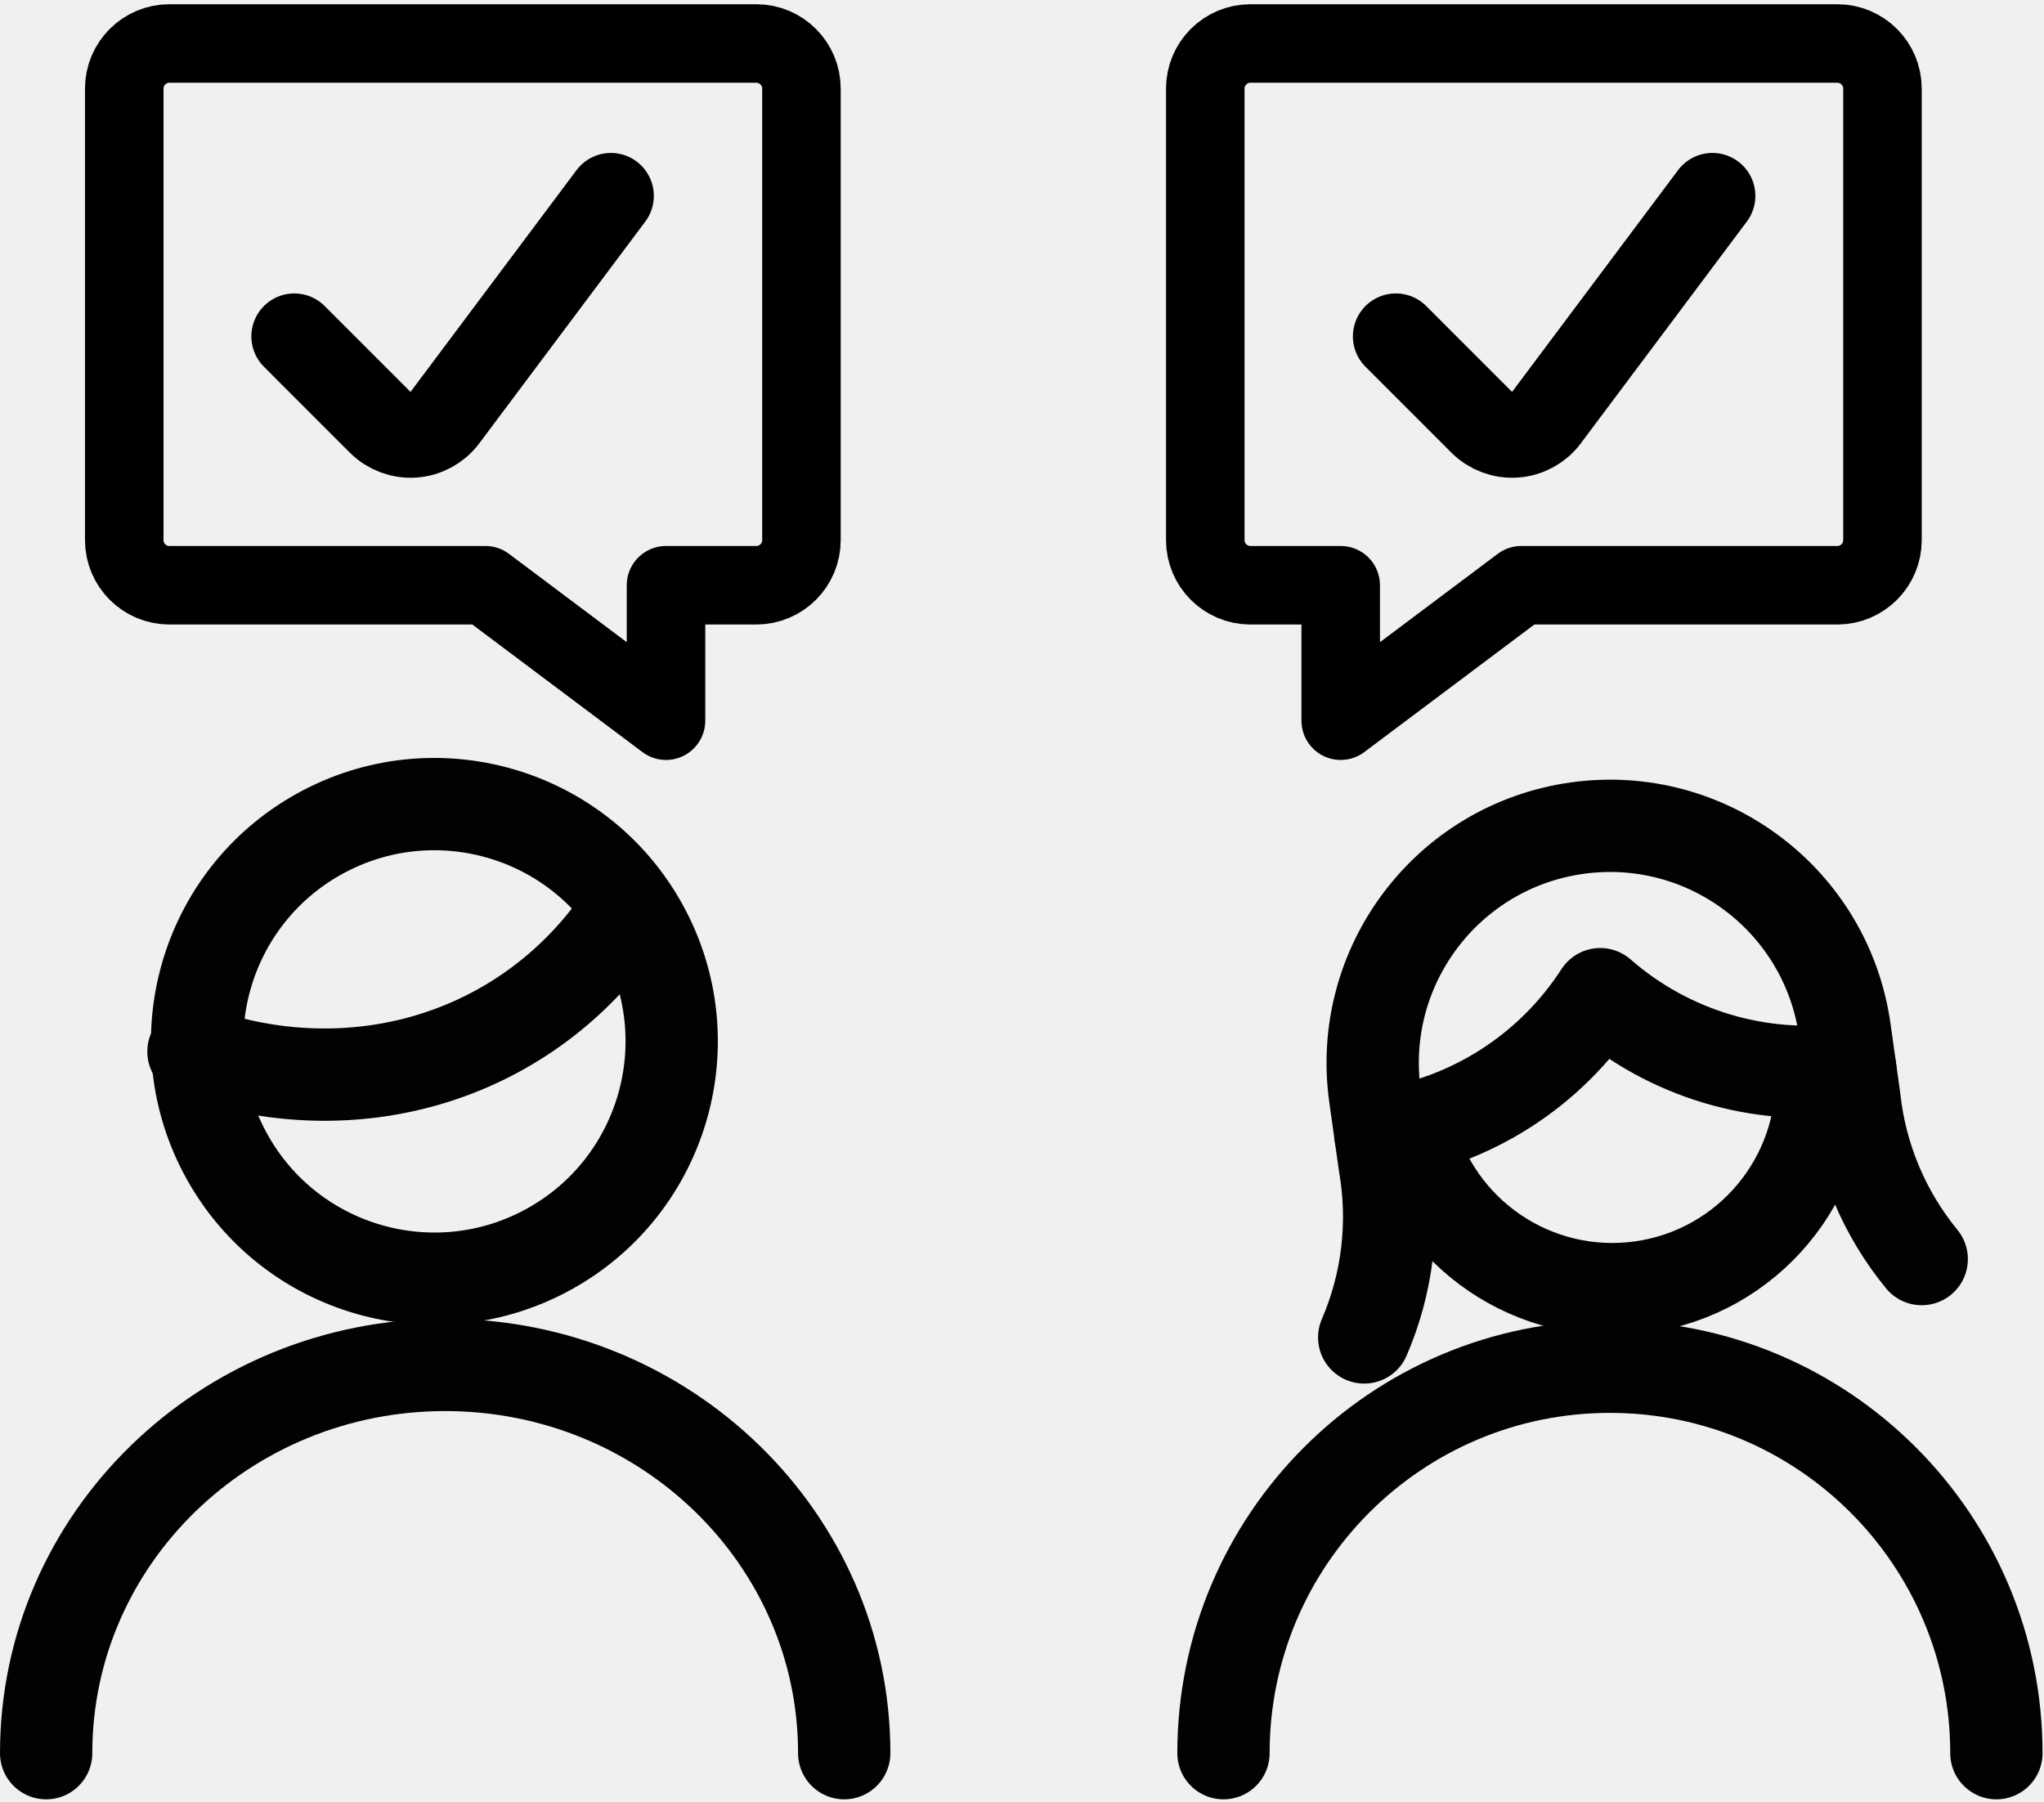
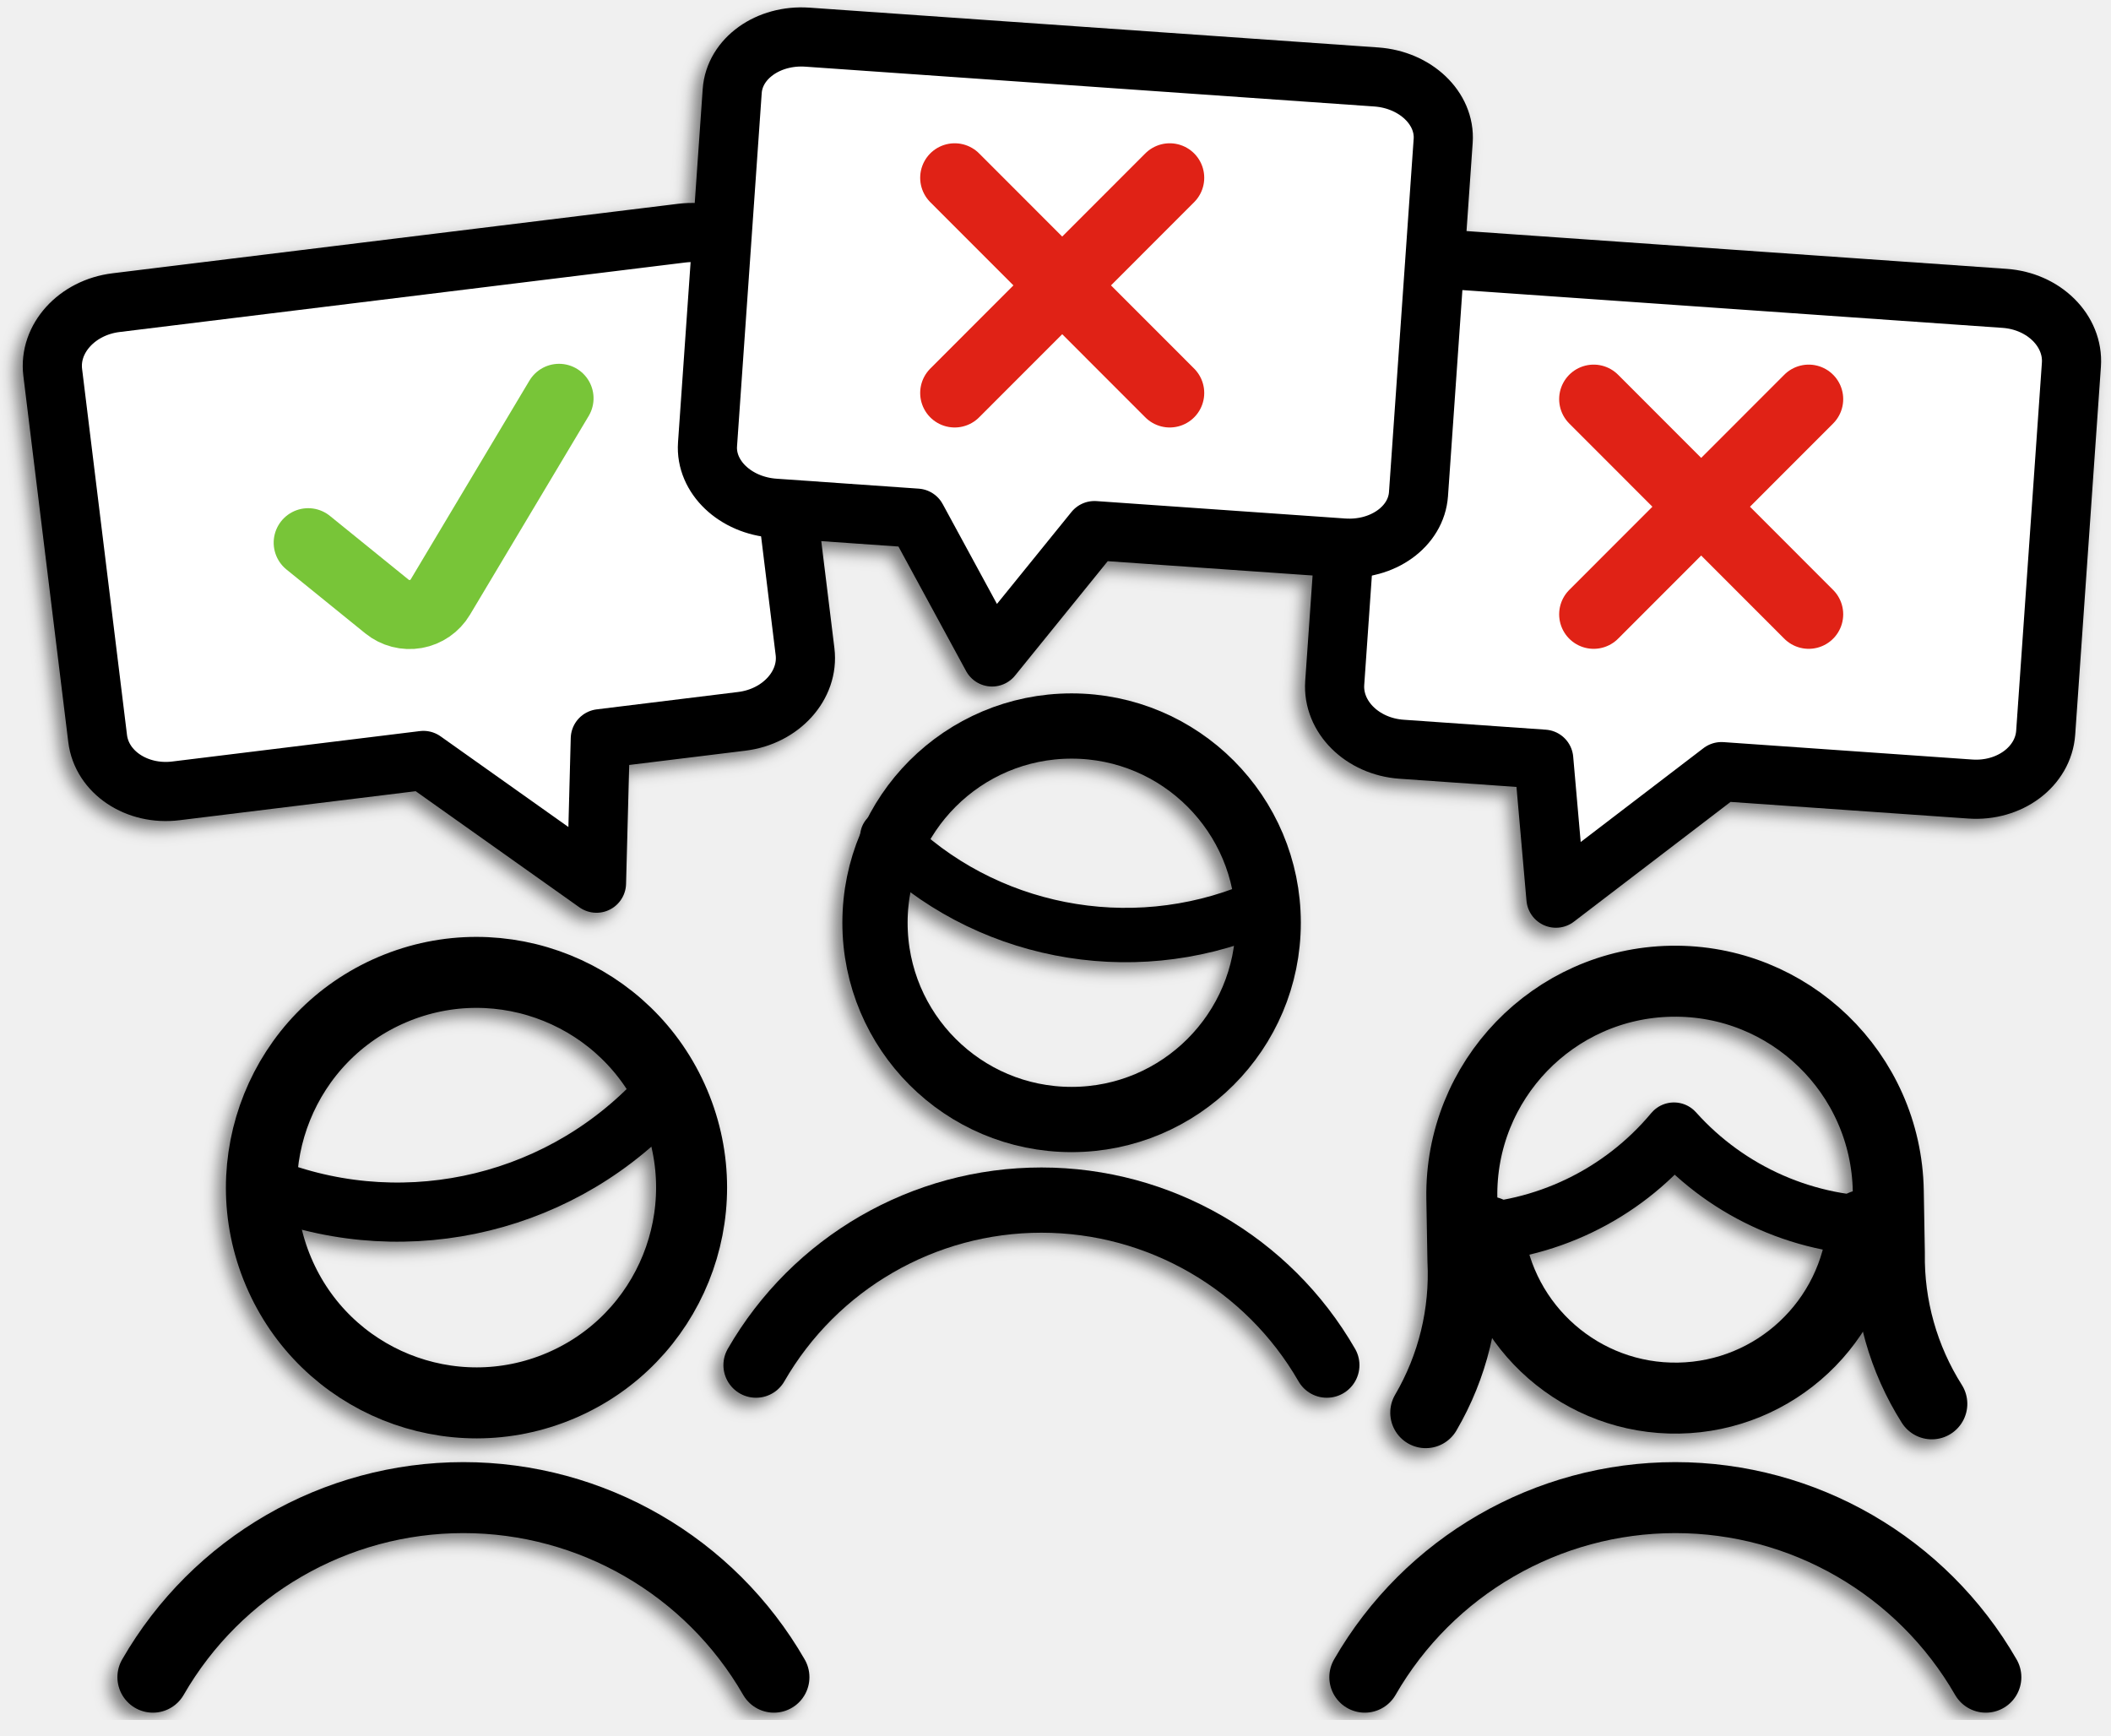
- <svg xmlns="http://www.w3.org/2000/svg" width="329px" height="290px" viewBox="0 0 329 290" version="1.1">
-   <g id="Smartphone" stroke="none" stroke-width="1" fill="none" fill-rule="evenodd" stroke-linecap="round" stroke-linejoin="round">
-     <g id="iP-Bestätigung-Voting-PIXP-Copy-2" transform="translate(-23, -257)">
-       <g id="Card" transform="translate(0, 90)">
-         <g id="Group-boy-&amp;-girl" transform="translate(30, 174.0006)">
-           <g id="Group-15" transform="translate(0, 107.9994)" stroke="#010204" stroke-width="14.857">
-             <path d="M62.921,90.809 C84.012,90.809 101.11,73.711 101.11,52.62 C101.11,31.526 84.012,14.432 62.921,14.432 C41.83,14.432 24.733,31.526 24.733,52.62 C24.733,73.711 41.83,90.809 62.921,90.809 Z" id="Stroke-1" transform="translate(62.92125, 52.62005) rotate(-29) translate(-62.92125, -52.62005) " />
-             <path d="M24.836,36.13 C42.83,56.532 70.476,62.615 94.273,51.408" id="Stroke-3" transform="translate(59.55468, 46.54588) rotate(-29) translate(-59.55468, -46.54588) " />
-             <path d="M128.885,167.188 C128.885,132.674 100.129,104.695 64.656,104.695 C29.187,104.695 0.428,132.674 0.428,167.188" id="Stroke-5" />
-             <path d="M297.442,94.336 C292.472,86.181 289.994,76.748 290.312,67.204 L290.312,56.105 C290.312,35.021 273.218,17.927 252.134,17.927 C231.047,17.927 213.953,35.021 213.953,56.105 L213.953,67.204 C214.271,76.748 211.793,86.181 206.823,94.336" id="Stroke-7" transform="translate(252.1327, 56.1316) rotate(-8) translate(-252.1327, -56.1316) " />
-             <path d="M213.611,62.438 C228.269,62.413 242.202,56.026 251.789,44.934 C261.375,56.026 275.309,62.413 289.967,62.438" id="Stroke-9" transform="translate(251.7889, 53.68603) rotate(-8) translate(-251.7889, -53.68603) " />
-             <path d="M221.574,61.982 C223.296,79.199 237.789,92.313 255.093,92.313 C272.397,92.313 286.887,79.199 288.613,61.982" id="Stroke-11" transform="translate(255.0933, 77.14773) rotate(-8) translate(-255.0933, -77.14773) " />
-             <path d="M314.337,167.188 C314.337,132.835 286.487,104.986 252.135,104.986 C217.779,104.986 189.929,132.835 189.929,167.188" id="Stroke-13" />
-           </g>
-           <path d="M114.733,87.2 L63.866,87.2 L34.798,109 L34.798,87.2 L20.266,87.2 C16.252,87.2 12.999,83.946 12.999,79.932 L12.999,7.265 C12.999,3.253 16.252,0 20.266,0 L114.733,0 C118.745,0 121.999,3.253 121.999,7.265 L121.999,79.932 C121.999,83.946 118.745,87.2 114.733,87.2 Z" id="Stroke-1" stroke="#000000" stroke-width="12.638" transform="translate(67.49937, 54.5) scale(-1, 1) translate(-67.49937, -54.5) " />
-           <path d="M91.329,24.528 L64.605,60.226 C63.403,61.828 61.564,62.829 59.567,62.97 C57.569,63.11 55.608,62.379 54.191,60.964 L40.369,47.141" id="Stroke-3" stroke="#000000" stroke-width="13.822" />
-           <path d="M288.734,87.2 L237.867,87.2 L208.799,109 L208.799,87.2 L194.267,87.2 C190.253,87.2 187.001,83.946 187.001,79.932 L187.001,7.265 C187.001,3.253 190.253,0 194.267,0 L288.734,0 C292.746,0 296.001,3.253 296.001,7.265 L296.001,79.932 C296.001,83.946 292.746,87.2 288.734,87.2 Z" id="Stroke-1" stroke="#000000" stroke-width="12.638" />
-           <path d="M268.631,24.528 L241.907,60.226 C240.705,61.828 238.866,62.829 236.87,62.97 C234.871,63.11 232.911,62.379 231.494,60.964 L217.671,47.141" id="Stroke-3" stroke="#000000" stroke-width="13.822" />
-         </g>
+ <svg xmlns="http://www.w3.org/2000/svg" xmlns:xlink="http://www.w3.org/1999/xlink" width="546" height="449" viewBox="0 0 546 449">
+   <defs>
+     <filter id="voty_now-a" width="103.7%" height="104.9%" x="-1.9%" y="-2.4%" filterUnits="objectBoundingBox">
+       <feOffset dx="-2" dy="2" in="SourceAlpha" result="shadowOffsetOuter1" />
+       <feGaussianBlur in="shadowOffsetOuter1" result="shadowBlurOuter1" stdDeviation="2" />
+       <feColorMatrix in="shadowBlurOuter1" result="shadowMatrixOuter1" values="0 0 0 0 0   0 0 0 0 0   0 0 0 0 0  0 0 0 0.5 0" />
+       <feMerge>
+         <feMergeNode in="shadowMatrixOuter1" />
+         <feMergeNode in="SourceGraphic" />
+       </feMerge>
+     </filter>
+     <linearGradient id="voty_now-b" x1="50%" x2="50%" y1="0%" y2="100%">
+       <stop offset="0%" />
+       <stop offset="100%" />
+     </linearGradient>
+     <path id="voty_now-c" d="M357.891,113.182 C357.89,121.614 349.637,128.45 339.456,128.45 L302.589,128.452 L280.636,162.903 L256.504,128.455 L191.986,128.458 C181.806,128.459 173.553,121.624 173.553,113.192 L173.558,21.59 C173.559,13.158 181.812,6.322 191.993,6.322 L339.463,6.314 C349.643,6.314 357.896,13.148 357.896,21.58 L357.891,113.182 Z" />
+   </defs>
+   <g fill="none" fill-rule="evenodd" stroke-linecap="round" stroke-linejoin="round" filter="url(#voty_now-a)" transform="translate(-46 -49)">
+     <g transform="translate(57.208 57.252)">
+       <path stroke="#000" stroke-width="18.359" d="M160.627,46.445 C144.077,17.708 113.456,1.12999216e-14 80.314,1.12999216e-14 C47.171,1.12999216e-14 16.55,17.708 -1.12912979e-14,46.445" transform="translate(28.34 379.118)" />
+       <path stroke="#000" stroke-width="16.874" d="M147.632,42.687 C132.421,16.275 104.277,0 73.816,0 C43.355,0 15.211,16.275 0,42.687" transform="translate(184.337 302.161)" />
+       <g stroke="#000" transform="translate(38.163 225.105)">
+         <path stroke-width="15.299" d="M18.909,51.732 C45.548,79.199 86.352,87.404 121.55,72.371" transform="rotate(-23 70.23 65.769)" />
+         <path stroke-width="18.359" d="M18.247,73.85 C18.238,104.588 43.136,129.498 73.857,129.49 C104.578,129.482 129.489,104.557 129.497,73.82 C129.506,43.083 104.608,18.172 73.887,18.18 C43.166,18.189 18.255,43.113 18.247,73.85 Z" transform="rotate(-23 73.872 73.835)" />
+       </g>
+       <g stroke="#000" transform="translate(215.104 179.537)">
+         <path stroke-width="14.061" d="M3.178,28.626 C27.93,53.512 65.834,60.954 98.525,47.346" />
+         <path stroke-width="16.874" d="M0,50.89 C0,78.996 22.767,101.781 50.851,101.781 C78.936,101.781 101.703,78.996 101.703,50.89 C101.703,22.784 78.936,0 50.851,0 C22.767,0 0,22.784 0,50.89 Z" />
+       </g>
+       <path stroke="url(#voty_now-b)" stroke-width="18.359" d="M502.423,425.562 C485.873,396.826 455.252,379.118 422.11,379.118 C388.967,379.118 358.346,396.826 341.796,425.562" />
+       <path fill="#FFF" stroke="#000" stroke-width="15.299" d="M194.136,171.743 C194.135,180.526 185.881,187.647 175.701,187.648 L138.833,187.652 L133.299,224.622 L92.748,187.656 L28.23,187.662 C18.049,187.663 9.797,180.544 9.797,171.761 L9.806,76.342 C9.807,67.559 18.061,60.438 28.241,60.437 L175.712,60.424 C185.893,60.424 194.145,67.542 194.145,76.325 L194.136,171.743 Z" transform="rotate(-7 101.971 142.523)" />
+       <path stroke="#78C539" stroke-width="17.849" d="M136.273,98.209 L100.357,146.136 C98.743,148.289 96.275,149.634 93.592,149.823 C90.909,150.012 88.277,149.026 86.378,147.12 L67.84,128.568" transform="rotate(-6 102.056 124.027)" />
+       <path fill="#FFF" stroke="#000" stroke-width="15.299" d="M520.204,174.895 C520.204,183.678 511.95,190.798 501.77,190.799 L464.902,190.801 L459.242,226.441 L418.818,190.803 L354.3,190.807 C344.119,190.807 335.867,183.688 335.867,174.905 L335.872,79.486 C335.873,70.702 344.126,63.582 354.307,63.581 L501.777,63.574 C511.957,63.574 520.209,70.693 520.209,79.476 L520.204,174.895 Z" transform="scale(-1 1) rotate(-4 0 12402.419)" />
+       <g transform="scale(-1 1) rotate(-4 0 7693.965)">
+         <use fill="#D8D8D8" xlink:href="#voty_now-c" />
+         <use fill="#FFF" stroke="#000" stroke-width="15.299" xlink:href="#voty_now-c" />
      </g>
    </g>
+     <g stroke="#010204" transform="rotate(-1 17566.37 -23465.458)">
+       <path stroke-width="18.359" d="M131.527,111.423 C124.347,99.633 120.767,85.996 121.227,72.197 L121.227,56.151 C121.227,25.669 96.533,0.955 66.074,0.955 C35.61,0.955 10.915,25.669 10.915,56.151 L10.915,72.197 C11.375,85.996 7.795,99.633 0.615,111.423" />
+       <path stroke-width="15.299" d="M10.918,65.271 C32.093,65.236 52.222,56.001 66.071,39.965 C79.92,56.001 100.049,65.236 121.225,65.271" />
+       <path stroke-width="18.359" d="M17.658,64.948 C20.145,89.838 41.083,108.799 66.081,108.799 C91.079,108.799 112.012,89.838 114.505,64.948" />
+     </g>
+     <path stroke="#E02212" stroke-width="17.849" d="M55.619,0 L0,55.661 M0,0 L55.619,55.661" transform="translate(458.193 152.236)" />
+     <path stroke="#E02212" stroke-width="17.849" d="M55.619,0 L0,55.661 M0,0 L55.619,55.661" transform="translate(292.926 94.985)" />
  </g>
</svg>
